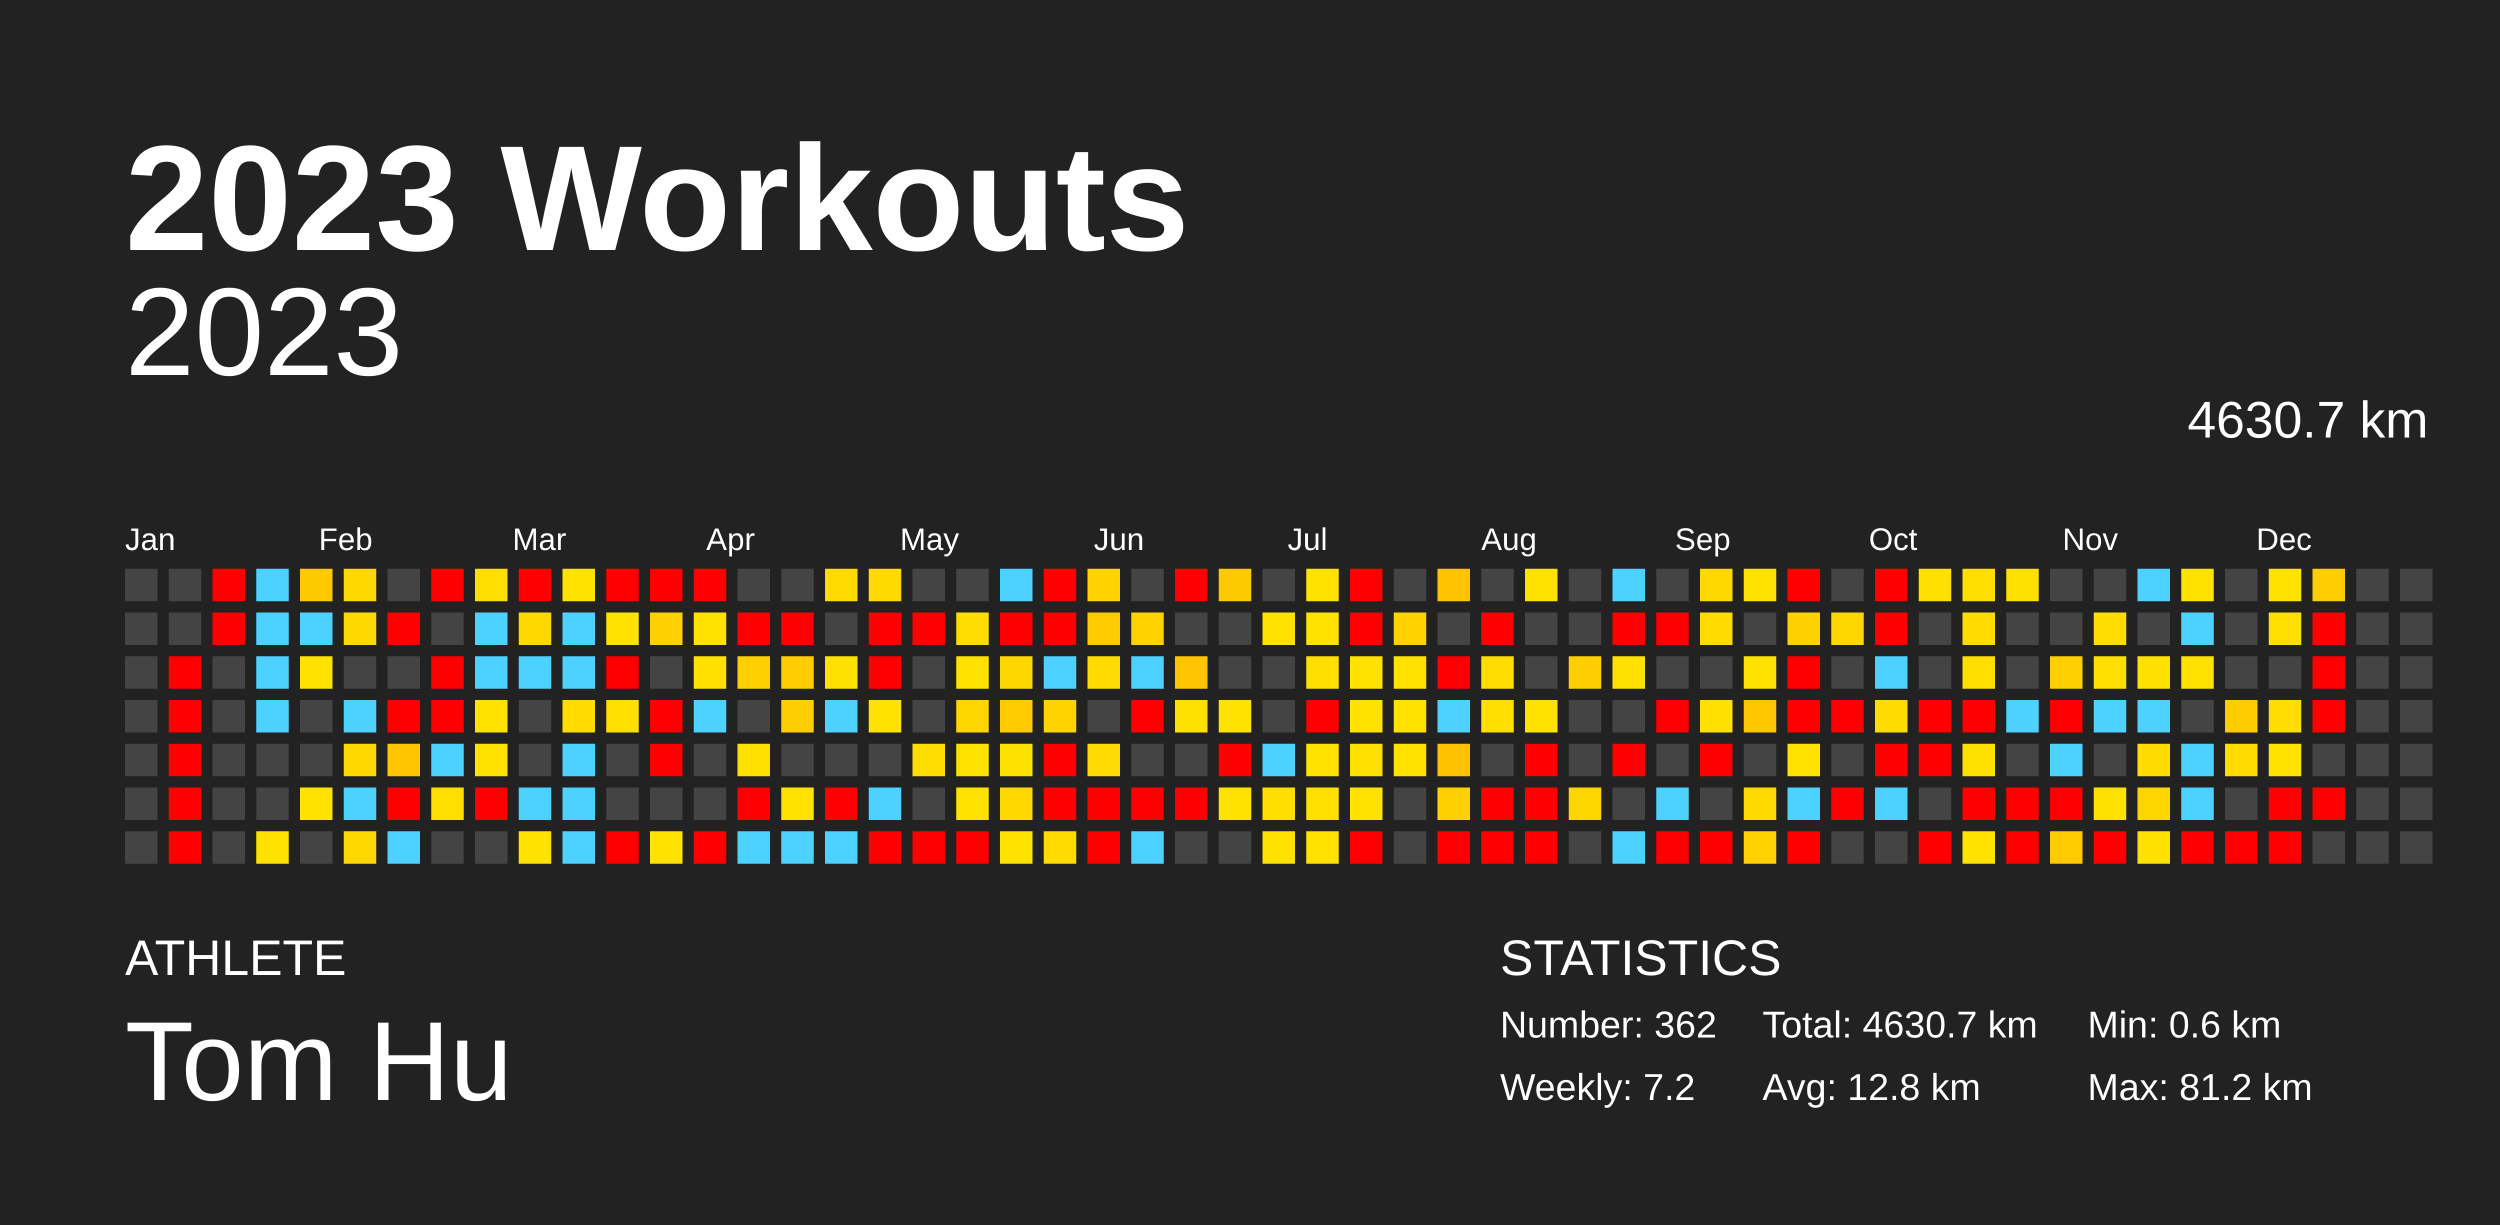
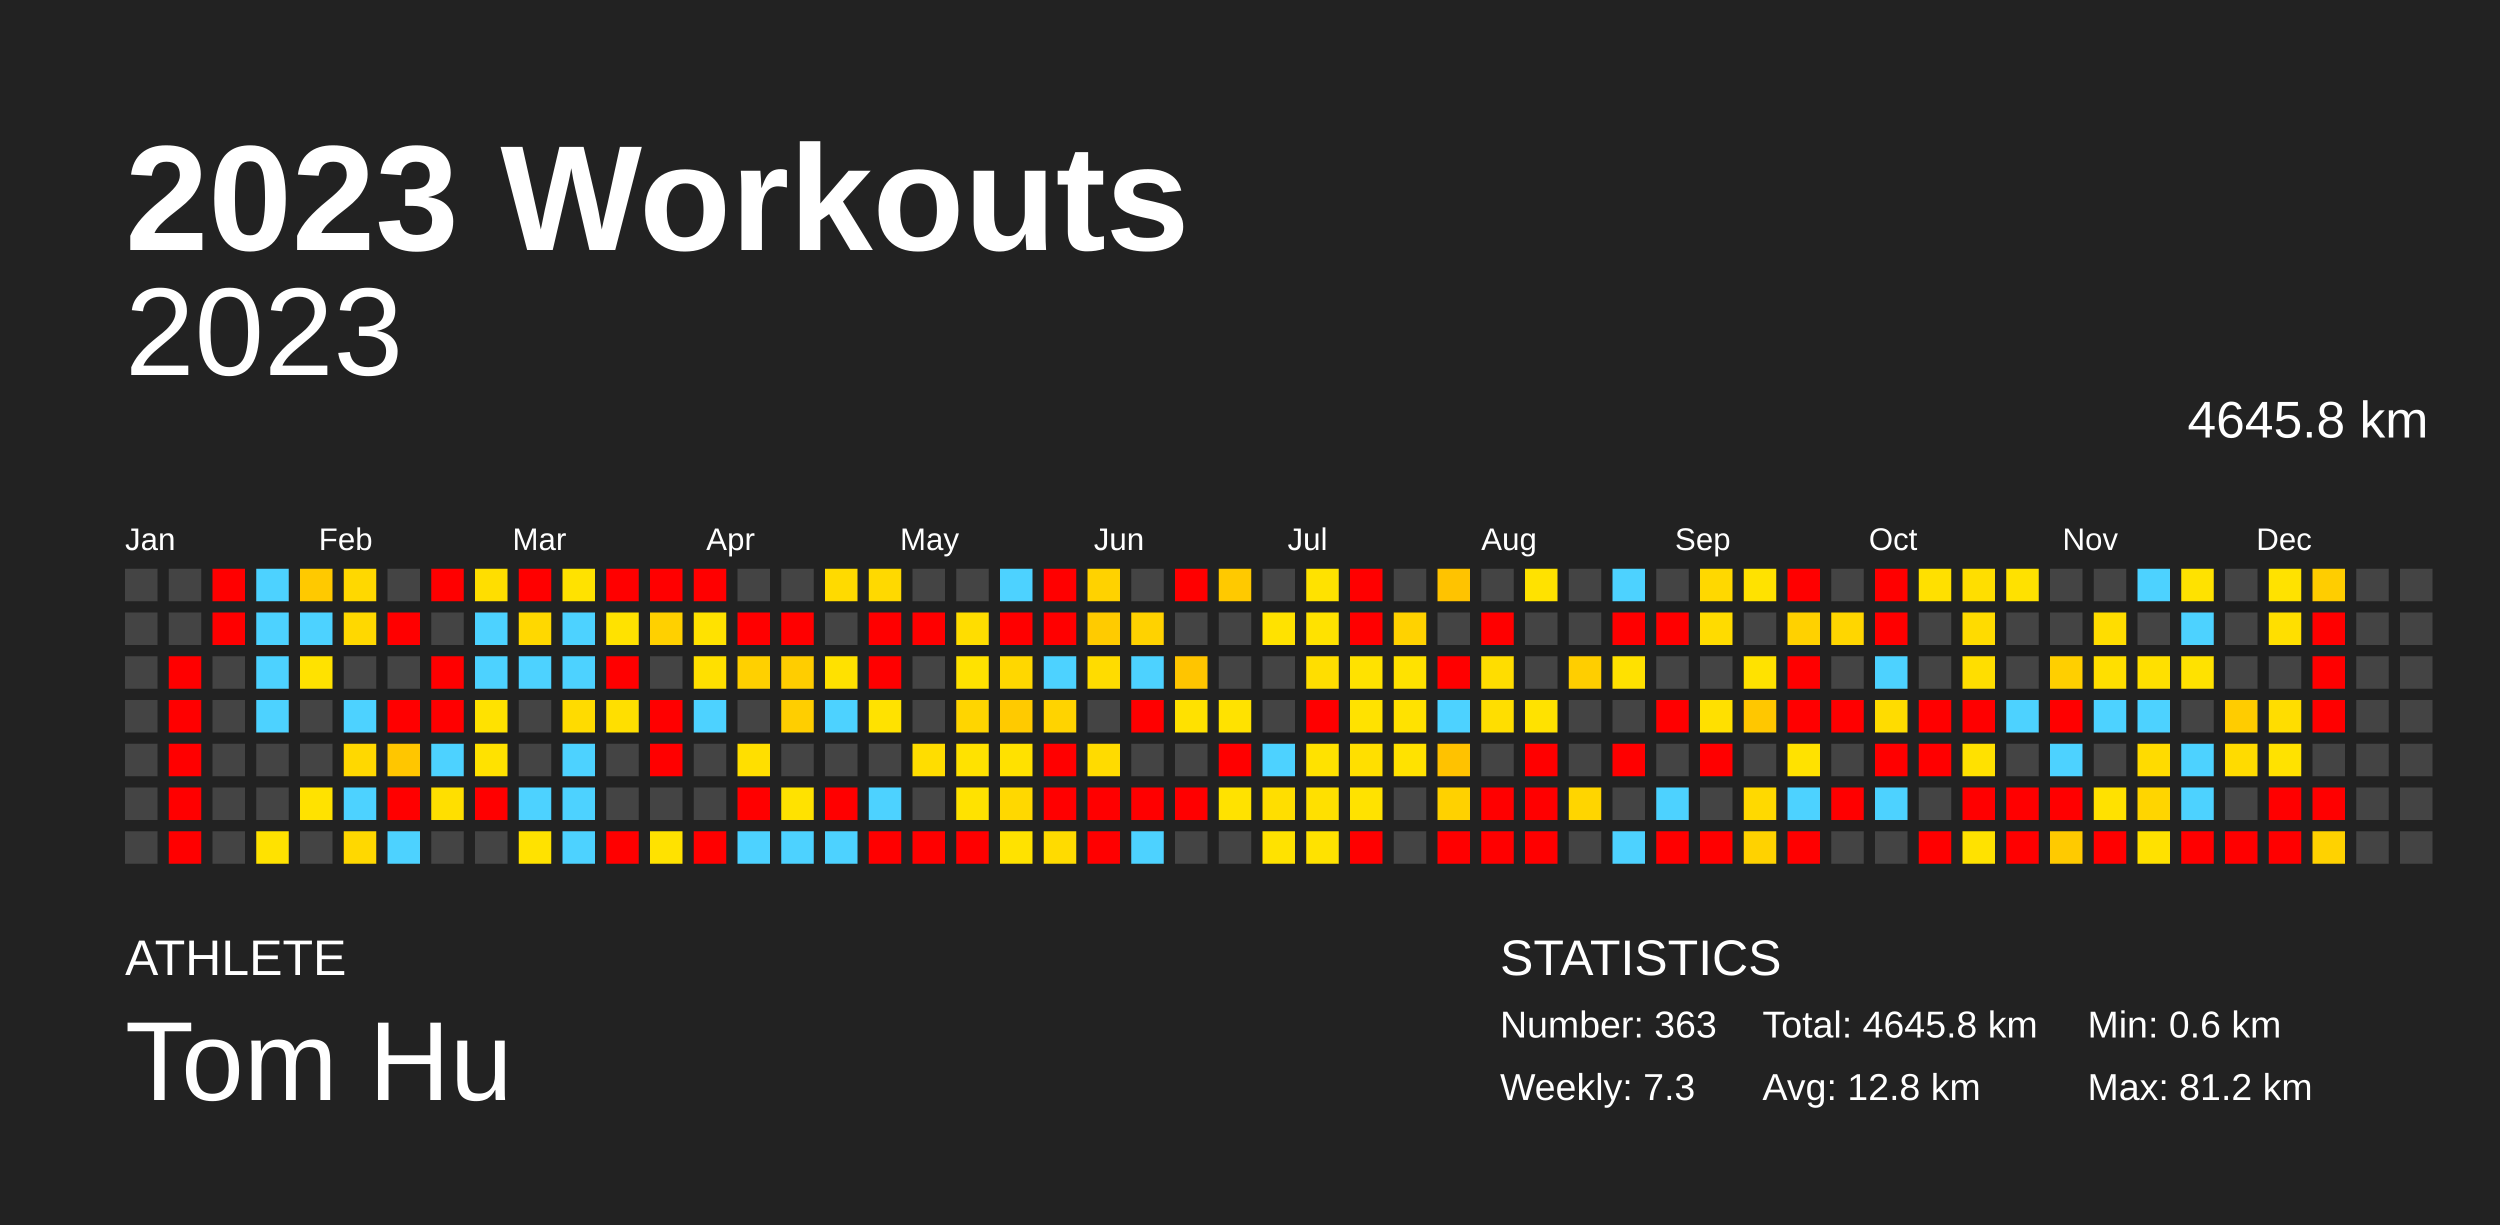
<svg xmlns="http://www.w3.org/2000/svg" baseProfile="full" height="98mm" version="1.1" viewBox="0,0,200,98" width="200mm">
  <defs />
  <rect fill="#222222" height="98" width="200" x="0" y="0" />
  <text fill="#FFFFFF" style="font-size:12px; font-family:Arial; font-weight:bold;" x="10" y="20">2023 Workouts</text>
  <text fill="#FFFFFF" style="font-size:4px; font-family:Arial" x="10" y="78">ATHLETE</text>
  <text fill="#FFFFFF" style="font-size:9px; font-family:Arial" x="10" y="88">Tom Hu</text>
  <text fill="#FFFFFF" style="font-size:4px; font-family:Arial" x="120" y="78">STATISTICS</text>
-   <text fill="#FFFFFF" style="font-size:3px; font-family:Arial" x="120" y="83">Number: 362</text>
-   <text fill="#FFFFFF" style="font-size:3px; font-family:Arial" x="120" y="88">Weekly: 7.2</text>
-   <text fill="#FFFFFF" style="font-size:3px; font-family:Arial" x="141" y="83">Total: 4630.7 km</text>
+   <text fill="#FFFFFF" style="font-size:3px; font-family:Arial" x="120" y="83">Number: 363</text>
+   <text fill="#FFFFFF" style="font-size:3px; font-family:Arial" x="120" y="88">Weekly: 7.3</text>
+   <text fill="#FFFFFF" style="font-size:3px; font-family:Arial" x="141" y="83">Total: 4645.8 km</text>
  <text fill="#FFFFFF" style="font-size:3px; font-family:Arial" x="141" y="88">Avg: 12.8 km</text>
  <text fill="#FFFFFF" style="font-size:3px; font-family:Arial" x="167" y="83">Min: 0.6 km</text>
  <text fill="#FFFFFF" style="font-size:3px; font-family:Arial" x="167" y="88">Max: 81.2 km</text>
  <text alignment-baseline="hanging" fill="#FFFFFF" style="font-size:10.0px; font-family:Arial;" x="10" y="30">2023</text>
-   <text alignment-baseline="hanging" fill="#FFFFFF" style="font-size:4.125px; font-family:Arial;" x="175" y="35">4630.7 km</text>
+   <text alignment-baseline="hanging" fill="#FFFFFF" style="font-size:4.125px; font-family:Arial;" x="175" y="35">4645.8 km</text>
  <text fill="#FFFFFF" style="font-size:2.5px; font-family:Arial" x="10.0" y="44">Jan</text>
  <text fill="#FFFFFF" style="font-size:2.5px; font-family:Arial" x="25.5" y="44">Feb</text>
  <text fill="#FFFFFF" style="font-size:2.5px; font-family:Arial" x="41.0" y="44">Mar</text>
  <text fill="#FFFFFF" style="font-size:2.5px; font-family:Arial" x="56.5" y="44">Apr</text>
  <text fill="#FFFFFF" style="font-size:2.5px; font-family:Arial" x="72.0" y="44">May</text>
  <text fill="#FFFFFF" style="font-size:2.5px; font-family:Arial" x="87.5" y="44">Jun</text>
  <text fill="#FFFFFF" style="font-size:2.5px; font-family:Arial" x="103.0" y="44">Jul</text>
  <text fill="#FFFFFF" style="font-size:2.5px; font-family:Arial" x="118.5" y="44">Aug</text>
  <text fill="#FFFFFF" style="font-size:2.5px; font-family:Arial" x="134.0" y="44">Sep</text>
  <text fill="#FFFFFF" style="font-size:2.5px; font-family:Arial" x="149.5" y="44">Oct</text>
  <text fill="#FFFFFF" style="font-size:2.5px; font-family:Arial" x="165.0" y="44">Nov</text>
  <text fill="#FFFFFF" style="font-size:2.5px; font-family:Arial" x="180.5" y="44">Dec</text>
  <rect fill="#444444" height="2.6" width="2.6" x="10.0" y="45.5" />
  <rect fill="#444444" height="2.6" width="2.6" x="10.0" y="49.0" />
  <rect fill="#444444" height="2.6" width="2.6" x="10.0" y="52.5" />
  <rect fill="#444444" height="2.6" width="2.6" x="10.0" y="56.0" />
  <rect fill="#444444" height="2.6" width="2.6" x="10.0" y="59.5" />
  <rect fill="#444444" height="2.6" width="2.6" x="10.0" y="63.0" />
  <rect fill="#444444" height="2.6" width="2.6" x="10.0" y="66.5" />
  <rect fill="#444444" height="2.6" width="2.6" x="13.5" y="45.5" />
  <rect fill="#444444" height="2.6" width="2.6" x="13.5" y="49.0" />
  <rect fill="red" height="2.6" width="2.6" x="13.5" y="52.5" />
  <rect fill="red" height="2.6" width="2.6" x="13.5" y="56.0" />
  <rect fill="red" height="2.6" width="2.6" x="13.5" y="59.5" />
  <rect fill="red" height="2.6" width="2.6" x="13.5" y="63.0" />
  <rect fill="red" height="2.6" width="2.6" x="13.5" y="66.5" />
  <rect fill="red" height="2.6" width="2.6" x="17.0" y="45.5" />
  <rect fill="red" height="2.6" width="2.6" x="17.0" y="49.0" />
  <rect fill="#444444" height="2.6" width="2.6" x="17.0" y="52.5" />
  <rect fill="#444444" height="2.6" width="2.6" x="17.0" y="56.0" />
  <rect fill="#444444" height="2.6" width="2.6" x="17.0" y="59.5" />
  <rect fill="#444444" height="2.6" width="2.6" x="17.0" y="63.0" />
  <rect fill="#444444" height="2.6" width="2.6" x="17.0" y="66.5" />
  <rect fill="#4dd2ff" height="2.6" width="2.6" x="20.5" y="45.5" />
  <rect fill="#4dd2ff" height="2.6" width="2.6" x="20.5" y="49.0" />
  <rect fill="#4dd2ff" height="2.6" width="2.6" x="20.5" y="52.5" />
  <rect fill="#4dd2ff" height="2.6" width="2.6" x="20.5" y="56.0" />
  <rect fill="#444444" height="2.6" width="2.6" x="20.5" y="59.5" />
  <rect fill="#444444" height="2.6" width="2.6" x="20.5" y="63.0" />
  <rect fill="#ffe200" height="2.6" width="2.6" x="20.5" y="66.5" />
  <rect fill="#ffc900" height="2.6" width="2.6" x="24.0" y="45.5" />
  <rect fill="#4dd2ff" height="2.6" width="2.6" x="24.0" y="49.0" />
  <rect fill="#ffe200" height="2.6" width="2.6" x="24.0" y="52.5" />
  <rect fill="#444444" height="2.6" width="2.6" x="24.0" y="56.0" />
  <rect fill="#444444" height="2.6" width="2.6" x="24.0" y="59.5" />
  <rect fill="#ffe200" height="2.6" width="2.6" x="24.0" y="63.0" />
  <rect fill="#444444" height="2.6" width="2.6" x="24.0" y="66.5" />
  <rect fill="#ffd800" height="2.6" width="2.6" x="27.5" y="45.5" />
  <rect fill="#ffd800" height="2.6" width="2.6" x="27.5" y="49.0" />
  <rect fill="#444444" height="2.6" width="2.6" x="27.5" y="52.5" />
  <rect fill="#4dd2ff" height="2.6" width="2.6" x="27.5" y="56.0" />
  <rect fill="#ffd800" height="2.6" width="2.6" x="27.5" y="59.5" />
  <rect fill="#4dd2ff" height="2.6" width="2.6" x="27.5" y="63.0" />
  <rect fill="#ffd800" height="2.6" width="2.6" x="27.5" y="66.5" />
  <rect fill="#444444" height="2.6" width="2.6" x="31.0" y="45.5" />
  <rect fill="red" height="2.6" width="2.6" x="31.0" y="49.0" />
  <rect fill="#444444" height="2.6" width="2.6" x="31.0" y="52.5" />
  <rect fill="red" height="2.6" width="2.6" x="31.0" y="56.0" />
  <rect fill="#ffc600" height="2.6" width="2.6" x="31.0" y="59.5" />
  <rect fill="red" height="2.6" width="2.6" x="31.0" y="63.0" />
  <rect fill="#4dd2ff" height="2.6" width="2.6" x="31.0" y="66.5" />
  <rect fill="red" height="2.6" width="2.6" x="34.5" y="45.5" />
  <rect fill="#444444" height="2.6" width="2.6" x="34.5" y="49.0" />
  <rect fill="red" height="2.6" width="2.6" x="34.5" y="52.5" />
  <rect fill="red" height="2.6" width="2.6" x="34.5" y="56.0" />
  <rect fill="#4dd2ff" height="2.6" width="2.6" x="34.5" y="59.5" />
  <rect fill="#ffdf00" height="2.6" width="2.6" x="34.5" y="63.0" />
  <rect fill="#444444" height="2.6" width="2.6" x="34.5" y="66.5" />
  <rect fill="#ffde00" height="2.6" width="2.6" x="38.0" y="45.5" />
  <rect fill="#4dd2ff" height="2.6" width="2.6" x="38.0" y="49.0" />
  <rect fill="#4dd2ff" height="2.6" width="2.6" x="38.0" y="52.5" />
  <rect fill="#ffe200" height="2.6" width="2.6" x="38.0" y="56.0" />
  <rect fill="#ffe200" height="2.6" width="2.6" x="38.0" y="59.5" />
  <rect fill="red" height="2.6" width="2.6" x="38.0" y="63.0" />
  <rect fill="#444444" height="2.6" width="2.6" x="38.0" y="66.5" />
  <rect fill="red" height="2.6" width="2.6" x="41.5" y="45.5" />
  <rect fill="#ffd800" height="2.6" width="2.6" x="41.5" y="49.0" />
  <rect fill="#4dd2ff" height="2.6" width="2.6" x="41.5" y="52.5" />
  <rect fill="#444444" height="2.6" width="2.6" x="41.5" y="56.0" />
  <rect fill="#444444" height="2.6" width="2.6" x="41.5" y="59.5" />
  <rect fill="#4dd2ff" height="2.6" width="2.6" x="41.5" y="63.0" />
  <rect fill="#ffe200" height="2.6" width="2.6" x="41.5" y="66.5" />
  <rect fill="#ffe200" height="2.6" width="2.6" x="45.0" y="45.5" />
  <rect fill="#4dd2ff" height="2.6" width="2.6" x="45.0" y="49.0" />
  <rect fill="#4dd2ff" height="2.6" width="2.6" x="45.0" y="52.5" />
  <rect fill="#ffdb00" height="2.6" width="2.6" x="45.0" y="56.0" />
  <rect fill="#4dd2ff" height="2.6" width="2.6" x="45.0" y="59.5" />
  <rect fill="#4dd2ff" height="2.6" width="2.6" x="45.0" y="63.0" />
  <rect fill="#4dd2ff" height="2.6" width="2.6" x="45.0" y="66.5" />
  <rect fill="red" height="2.6" width="2.6" x="48.5" y="45.5" />
  <rect fill="#ffe200" height="2.6" width="2.6" x="48.5" y="49.0" />
  <rect fill="red" height="2.6" width="2.6" x="48.5" y="52.5" />
  <rect fill="#ffdf00" height="2.6" width="2.6" x="48.5" y="56.0" />
  <rect fill="#444444" height="2.6" width="2.6" x="48.5" y="59.5" />
  <rect fill="#444444" height="2.6" width="2.6" x="48.5" y="63.0" />
  <rect fill="red" height="2.6" width="2.6" x="48.5" y="66.5" />
  <rect fill="red" height="2.6" width="2.6" x="52.0" y="45.5" />
  <rect fill="#ffd000" height="2.6" width="2.6" x="52.0" y="49.0" />
  <rect fill="#444444" height="2.6" width="2.6" x="52.0" y="52.5" />
  <rect fill="red" height="2.6" width="2.6" x="52.0" y="56.0" />
  <rect fill="red" height="2.6" width="2.6" x="52.0" y="59.5" />
  <rect fill="#444444" height="2.6" width="2.6" x="52.0" y="63.0" />
  <rect fill="#ffe200" height="2.6" width="2.6" x="52.0" y="66.5" />
  <rect fill="red" height="2.6" width="2.6" x="55.5" y="45.5" />
  <rect fill="#ffe200" height="2.6" width="2.6" x="55.5" y="49.0" />
  <rect fill="#ffe000" height="2.6" width="2.6" x="55.5" y="52.5" />
  <rect fill="#4dd2ff" height="2.6" width="2.6" x="55.5" y="56.0" />
  <rect fill="#444444" height="2.6" width="2.6" x="55.5" y="59.5" />
  <rect fill="#444444" height="2.6" width="2.6" x="55.5" y="63.0" />
  <rect fill="red" height="2.6" width="2.6" x="55.5" y="66.5" />
  <rect fill="#444444" height="2.6" width="2.6" x="59.0" y="45.5" />
  <rect fill="red" height="2.6" width="2.6" x="59.0" y="49.0" />
  <rect fill="#ffd000" height="2.6" width="2.6" x="59.0" y="52.5" />
  <rect fill="#444444" height="2.6" width="2.6" x="59.0" y="56.0" />
  <rect fill="#ffdf00" height="2.6" width="2.6" x="59.0" y="59.5" />
  <rect fill="red" height="2.6" width="2.6" x="59.0" y="63.0" />
  <rect fill="#4dd2ff" height="2.6" width="2.6" x="59.0" y="66.5" />
  <rect fill="#444444" height="2.6" width="2.6" x="62.5" y="45.5" />
  <rect fill="red" height="2.6" width="2.6" x="62.5" y="49.0" />
  <rect fill="#ffcd00" height="2.6" width="2.6" x="62.5" y="52.5" />
  <rect fill="#ffce00" height="2.6" width="2.6" x="62.5" y="56.0" />
  <rect fill="#444444" height="2.6" width="2.6" x="62.5" y="59.5" />
  <rect fill="#ffe200" height="2.6" width="2.6" x="62.5" y="63.0" />
  <rect fill="#4dd2ff" height="2.6" width="2.6" x="62.5" y="66.5" />
  <rect fill="#ffda00" height="2.6" width="2.6" x="66.0" y="45.5" />
  <rect fill="#444444" height="2.6" width="2.6" x="66.0" y="49.0" />
  <rect fill="#ffe100" height="2.6" width="2.6" x="66.0" y="52.5" />
  <rect fill="#4dd2ff" height="2.6" width="2.6" x="66.0" y="56.0" />
  <rect fill="#444444" height="2.6" width="2.6" x="66.0" y="59.5" />
  <rect fill="red" height="2.6" width="2.6" x="66.0" y="63.0" />
  <rect fill="#4dd2ff" height="2.6" width="2.6" x="66.0" y="66.5" />
  <rect fill="#ffd900" height="2.6" width="2.6" x="69.5" y="45.5" />
  <rect fill="red" height="2.6" width="2.6" x="69.5" y="49.0" />
  <rect fill="red" height="2.6" width="2.6" x="69.5" y="52.5" />
  <rect fill="#ffe200" height="2.6" width="2.6" x="69.5" y="56.0" />
  <rect fill="#444444" height="2.6" width="2.6" x="69.5" y="59.5" />
  <rect fill="#4dd2ff" height="2.6" width="2.6" x="69.5" y="63.0" />
  <rect fill="red" height="2.6" width="2.6" x="69.5" y="66.5" />
  <rect fill="#444444" height="2.6" width="2.6" x="73.0" y="45.5" />
  <rect fill="red" height="2.6" width="2.6" x="73.0" y="49.0" />
  <rect fill="#444444" height="2.6" width="2.6" x="73.0" y="52.5" />
  <rect fill="#444444" height="2.6" width="2.6" x="73.0" y="56.0" />
  <rect fill="#ffdd00" height="2.6" width="2.6" x="73.0" y="59.5" />
  <rect fill="#444444" height="2.6" width="2.6" x="73.0" y="63.0" />
  <rect fill="red" height="2.6" width="2.6" x="73.0" y="66.5" />
  <rect fill="#444444" height="2.6" width="2.6" x="76.5" y="45.5" />
  <rect fill="#ffdd00" height="2.6" width="2.6" x="76.5" y="49.0" />
  <rect fill="#ffe200" height="2.6" width="2.6" x="76.5" y="52.5" />
  <rect fill="#ffd500" height="2.6" width="2.6" x="76.5" y="56.0" />
  <rect fill="#ffe200" height="2.6" width="2.6" x="76.5" y="59.5" />
  <rect fill="#ffe200" height="2.6" width="2.6" x="76.5" y="63.0" />
  <rect fill="red" height="2.6" width="2.6" x="76.5" y="66.5" />
  <rect fill="#4dd2ff" height="2.6" width="2.6" x="80.0" y="45.5" />
  <rect fill="red" height="2.6" width="2.6" x="80.0" y="49.0" />
  <rect fill="#ffd700" height="2.6" width="2.6" x="80.0" y="52.5" />
  <rect fill="#ffca00" height="2.6" width="2.6" x="80.0" y="56.0" />
  <rect fill="#ffe100" height="2.6" width="2.6" x="80.0" y="59.5" />
  <rect fill="#ffd800" height="2.6" width="2.6" x="80.0" y="63.0" />
  <rect fill="#ffe200" height="2.6" width="2.6" x="80.0" y="66.5" />
  <rect fill="red" height="2.6" width="2.6" x="83.5" y="45.5" />
  <rect fill="red" height="2.6" width="2.6" x="83.5" y="49.0" />
  <rect fill="#4dd2ff" height="2.6" width="2.6" x="83.5" y="52.5" />
  <rect fill="#ffd300" height="2.6" width="2.6" x="83.5" y="56.0" />
  <rect fill="red" height="2.6" width="2.6" x="83.5" y="59.5" />
  <rect fill="red" height="2.6" width="2.6" x="83.5" y="63.0" />
  <rect fill="#ffdb00" height="2.6" width="2.6" x="83.5" y="66.5" />
  <rect fill="#ffd200" height="2.6" width="2.6" x="87.0" y="45.5" />
  <rect fill="#ffcb00" height="2.6" width="2.6" x="87.0" y="49.0" />
  <rect fill="#ffdc00" height="2.6" width="2.6" x="87.0" y="52.5" />
  <rect fill="#444444" height="2.6" width="2.6" x="87.0" y="56.0" />
  <rect fill="#ffdb00" height="2.6" width="2.6" x="87.0" y="59.5" />
  <rect fill="red" height="2.6" width="2.6" x="87.0" y="63.0" />
  <rect fill="red" height="2.6" width="2.6" x="87.0" y="66.5" />
  <rect fill="#444444" height="2.6" width="2.6" x="90.5" y="45.5" />
  <rect fill="#ffd200" height="2.6" width="2.6" x="90.5" y="49.0" />
  <rect fill="#4dd2ff" height="2.6" width="2.6" x="90.5" y="52.5" />
  <rect fill="red" height="2.6" width="2.6" x="90.5" y="56.0" />
  <rect fill="#444444" height="2.6" width="2.6" x="90.5" y="59.5" />
  <rect fill="red" height="2.6" width="2.6" x="90.5" y="63.0" />
  <rect fill="#4dd2ff" height="2.6" width="2.6" x="90.5" y="66.5" />
  <rect fill="red" height="2.6" width="2.6" x="94.0" y="45.5" />
  <rect fill="#444444" height="2.6" width="2.6" x="94.0" y="49.0" />
  <rect fill="#ffc500" height="2.6" width="2.6" x="94.0" y="52.5" />
  <rect fill="#ffe100" height="2.6" width="2.6" x="94.0" y="56.0" />
  <rect fill="#444444" height="2.6" width="2.6" x="94.0" y="59.5" />
  <rect fill="red" height="2.6" width="2.6" x="94.0" y="63.0" />
  <rect fill="#444444" height="2.6" width="2.6" x="94.0" y="66.5" />
  <rect fill="#ffc900" height="2.6" width="2.6" x="97.5" y="45.5" />
  <rect fill="#444444" height="2.6" width="2.6" x="97.5" y="49.0" />
  <rect fill="#444444" height="2.6" width="2.6" x="97.5" y="52.5" />
  <rect fill="#ffe200" height="2.6" width="2.6" x="97.5" y="56.0" />
  <rect fill="red" height="2.6" width="2.6" x="97.5" y="59.5" />
  <rect fill="#ffe200" height="2.6" width="2.6" x="97.5" y="63.0" />
  <rect fill="#444444" height="2.6" width="2.6" x="97.5" y="66.5" />
  <rect fill="#444444" height="2.6" width="2.6" x="101.0" y="45.5" />
  <rect fill="#ffe200" height="2.6" width="2.6" x="101.0" y="49.0" />
  <rect fill="#444444" height="2.6" width="2.6" x="101.0" y="52.5" />
  <rect fill="#444444" height="2.6" width="2.6" x="101.0" y="56.0" />
  <rect fill="#4dd2ff" height="2.6" width="2.6" x="101.0" y="59.5" />
  <rect fill="#ffde00" height="2.6" width="2.6" x="101.0" y="63.0" />
  <rect fill="#ffe200" height="2.6" width="2.6" x="101.0" y="66.5" />
  <rect fill="#ffe200" height="2.6" width="2.6" x="104.5" y="45.5" />
  <rect fill="#ffe200" height="2.6" width="2.6" x="104.5" y="49.0" />
  <rect fill="#ffde00" height="2.6" width="2.6" x="104.5" y="52.5" />
  <rect fill="red" height="2.6" width="2.6" x="104.5" y="56.0" />
  <rect fill="#ffe200" height="2.6" width="2.6" x="104.5" y="59.5" />
  <rect fill="#ffe000" height="2.6" width="2.6" x="104.5" y="63.0" />
  <rect fill="#ffe200" height="2.6" width="2.6" x="104.5" y="66.5" />
  <rect fill="red" height="2.6" width="2.6" x="108.0" y="45.5" />
  <rect fill="red" height="2.6" width="2.6" x="108.0" y="49.0" />
  <rect fill="#ffe200" height="2.6" width="2.6" x="108.0" y="52.5" />
  <rect fill="#ffe200" height="2.6" width="2.6" x="108.0" y="56.0" />
  <rect fill="#ffdf00" height="2.6" width="2.6" x="108.0" y="59.5" />
  <rect fill="#ffe200" height="2.6" width="2.6" x="108.0" y="63.0" />
  <rect fill="red" height="2.6" width="2.6" x="108.0" y="66.5" />
  <rect fill="#444444" height="2.6" width="2.6" x="111.5" y="45.5" />
  <rect fill="#ffd200" height="2.6" width="2.6" x="111.5" y="49.0" />
  <rect fill="#ffe200" height="2.6" width="2.6" x="111.5" y="52.5" />
  <rect fill="#ffe200" height="2.6" width="2.6" x="111.5" y="56.0" />
  <rect fill="#ffe200" height="2.6" width="2.6" x="111.5" y="59.5" />
  <rect fill="#444444" height="2.6" width="2.6" x="111.5" y="63.0" />
  <rect fill="#444444" height="2.6" width="2.6" x="111.5" y="66.5" />
  <rect fill="#ffc300" height="2.6" width="2.6" x="115.0" y="45.5" />
  <rect fill="#444444" height="2.6" width="2.6" x="115.0" y="49.0" />
  <rect fill="red" height="2.6" width="2.6" x="115.0" y="52.5" />
  <rect fill="#4dd2ff" height="2.6" width="2.6" x="115.0" y="56.0" />
  <rect fill="#ffc200" height="2.6" width="2.6" x="115.0" y="59.5" />
  <rect fill="#ffd100" height="2.6" width="2.6" x="115.0" y="63.0" />
  <rect fill="red" height="2.6" width="2.6" x="115.0" y="66.5" />
  <rect fill="#444444" height="2.6" width="2.6" x="118.5" y="45.5" />
  <rect fill="red" height="2.6" width="2.6" x="118.5" y="49.0" />
  <rect fill="#ffdd00" height="2.6" width="2.6" x="118.5" y="52.5" />
  <rect fill="#ffde00" height="2.6" width="2.6" x="118.5" y="56.0" />
  <rect fill="#444444" height="2.6" width="2.6" x="118.5" y="59.5" />
  <rect fill="red" height="2.6" width="2.6" x="118.5" y="63.0" />
  <rect fill="red" height="2.6" width="2.6" x="118.5" y="66.5" />
  <rect fill="#ffe200" height="2.6" width="2.6" x="122.0" y="45.5" />
  <rect fill="#444444" height="2.6" width="2.6" x="122.0" y="49.0" />
  <rect fill="#444444" height="2.6" width="2.6" x="122.0" y="52.5" />
  <rect fill="#ffe200" height="2.6" width="2.6" x="122.0" y="56.0" />
  <rect fill="red" height="2.6" width="2.6" x="122.0" y="59.5" />
  <rect fill="red" height="2.6" width="2.6" x="122.0" y="63.0" />
  <rect fill="red" height="2.6" width="2.6" x="122.0" y="66.5" />
  <rect fill="#444444" height="2.6" width="2.6" x="125.5" y="45.5" />
  <rect fill="#444444" height="2.6" width="2.6" x="125.5" y="49.0" />
  <rect fill="#ffce00" height="2.6" width="2.6" x="125.5" y="52.5" />
  <rect fill="#444444" height="2.6" width="2.6" x="125.5" y="56.0" />
  <rect fill="#444444" height="2.6" width="2.6" x="125.5" y="59.5" />
  <rect fill="#ffd500" height="2.6" width="2.6" x="125.5" y="63.0" />
  <rect fill="#444444" height="2.6" width="2.6" x="125.5" y="66.5" />
  <rect fill="#4dd2ff" height="2.6" width="2.6" x="129.0" y="45.5" />
  <rect fill="red" height="2.6" width="2.6" x="129.0" y="49.0" />
  <rect fill="#ffe100" height="2.6" width="2.6" x="129.0" y="52.5" />
  <rect fill="#444444" height="2.6" width="2.6" x="129.0" y="56.0" />
  <rect fill="red" height="2.6" width="2.6" x="129.0" y="59.5" />
  <rect fill="#444444" height="2.6" width="2.6" x="129.0" y="63.0" />
  <rect fill="#4dd2ff" height="2.6" width="2.6" x="129.0" y="66.5" />
  <rect fill="#444444" height="2.6" width="2.6" x="132.5" y="45.5" />
  <rect fill="red" height="2.6" width="2.6" x="132.5" y="49.0" />
  <rect fill="#444444" height="2.6" width="2.6" x="132.5" y="52.5" />
  <rect fill="red" height="2.6" width="2.6" x="132.5" y="56.0" />
  <rect fill="#444444" height="2.6" width="2.6" x="132.5" y="59.5" />
  <rect fill="#4dd2ff" height="2.6" width="2.6" x="132.5" y="63.0" />
  <rect fill="red" height="2.6" width="2.6" x="132.5" y="66.5" />
  <rect fill="#ffd800" height="2.6" width="2.6" x="136.0" y="45.5" />
  <rect fill="#ffdb00" height="2.6" width="2.6" x="136.0" y="49.0" />
  <rect fill="#444444" height="2.6" width="2.6" x="136.0" y="52.5" />
  <rect fill="#ffe000" height="2.6" width="2.6" x="136.0" y="56.0" />
  <rect fill="red" height="2.6" width="2.6" x="136.0" y="59.5" />
  <rect fill="#444444" height="2.6" width="2.6" x="136.0" y="63.0" />
  <rect fill="red" height="2.6" width="2.6" x="136.0" y="66.5" />
  <rect fill="#ffe200" height="2.6" width="2.6" x="139.5" y="45.5" />
  <rect fill="#444444" height="2.6" width="2.6" x="139.5" y="49.0" />
  <rect fill="#ffe200" height="2.6" width="2.6" x="139.5" y="52.5" />
  <rect fill="#ffc700" height="2.6" width="2.6" x="139.5" y="56.0" />
  <rect fill="#444444" height="2.6" width="2.6" x="139.5" y="59.5" />
  <rect fill="#ffd900" height="2.6" width="2.6" x="139.5" y="63.0" />
  <rect fill="#ffd200" height="2.6" width="2.6" x="139.5" y="66.5" />
  <rect fill="red" height="2.6" width="2.6" x="143.0" y="45.5" />
  <rect fill="#ffd100" height="2.6" width="2.6" x="143.0" y="49.0" />
  <rect fill="red" height="2.6" width="2.6" x="143.0" y="52.5" />
  <rect fill="red" height="2.6" width="2.6" x="143.0" y="56.0" />
  <rect fill="#ffe200" height="2.6" width="2.6" x="143.0" y="59.5" />
  <rect fill="#4dd2ff" height="2.6" width="2.6" x="143.0" y="63.0" />
  <rect fill="red" height="2.6" width="2.6" x="143.0" y="66.5" />
  <rect fill="#444444" height="2.6" width="2.6" x="146.5" y="45.5" />
  <rect fill="#ffd600" height="2.6" width="2.6" x="146.5" y="49.0" />
  <rect fill="#444444" height="2.6" width="2.6" x="146.5" y="52.5" />
  <rect fill="red" height="2.6" width="2.6" x="146.5" y="56.0" />
  <rect fill="#444444" height="2.6" width="2.6" x="146.5" y="59.5" />
  <rect fill="red" height="2.6" width="2.6" x="146.5" y="63.0" />
  <rect fill="#444444" height="2.6" width="2.6" x="146.5" y="66.5" />
  <rect fill="red" height="2.6" width="2.6" x="150.0" y="45.5" />
  <rect fill="red" height="2.6" width="2.6" x="150.0" y="49.0" />
  <rect fill="#4dd2ff" height="2.6" width="2.6" x="150.0" y="52.5" />
  <rect fill="#ffdc00" height="2.6" width="2.6" x="150.0" y="56.0" />
  <rect fill="red" height="2.6" width="2.6" x="150.0" y="59.5" />
  <rect fill="#4dd2ff" height="2.6" width="2.6" x="150.0" y="63.0" />
  <rect fill="#444444" height="2.6" width="2.6" x="150.0" y="66.5" />
  <rect fill="#ffe000" height="2.6" width="2.6" x="153.5" y="45.5" />
  <rect fill="#444444" height="2.6" width="2.6" x="153.5" y="49.0" />
  <rect fill="#444444" height="2.6" width="2.6" x="153.5" y="52.5" />
  <rect fill="red" height="2.6" width="2.6" x="153.5" y="56.0" />
  <rect fill="red" height="2.6" width="2.6" x="153.5" y="59.5" />
  <rect fill="#444444" height="2.6" width="2.6" x="153.5" y="63.0" />
  <rect fill="red" height="2.6" width="2.6" x="153.5" y="66.5" />
  <rect fill="#ffde00" height="2.6" width="2.6" x="157.0" y="45.5" />
  <rect fill="#ffdb00" height="2.6" width="2.6" x="157.0" y="49.0" />
  <rect fill="#ffde00" height="2.6" width="2.6" x="157.0" y="52.5" />
  <rect fill="red" height="2.6" width="2.6" x="157.0" y="56.0" />
  <rect fill="#ffe100" height="2.6" width="2.6" x="157.0" y="59.5" />
  <rect fill="red" height="2.6" width="2.6" x="157.0" y="63.0" />
  <rect fill="#ffe200" height="2.6" width="2.6" x="157.0" y="66.5" />
  <rect fill="#ffe100" height="2.6" width="2.6" x="160.5" y="45.5" />
  <rect fill="#444444" height="2.6" width="2.6" x="160.5" y="49.0" />
  <rect fill="#444444" height="2.6" width="2.6" x="160.5" y="52.5" />
  <rect fill="#4dd2ff" height="2.6" width="2.6" x="160.5" y="56.0" />
  <rect fill="#444444" height="2.6" width="2.6" x="160.5" y="59.5" />
  <rect fill="red" height="2.6" width="2.6" x="160.5" y="63.0" />
  <rect fill="red" height="2.6" width="2.6" x="160.5" y="66.5" />
  <rect fill="#444444" height="2.6" width="2.6" x="164.0" y="45.5" />
  <rect fill="#444444" height="2.6" width="2.6" x="164.0" y="49.0" />
  <rect fill="#ffcf00" height="2.6" width="2.6" x="164.0" y="52.5" />
  <rect fill="red" height="2.6" width="2.6" x="164.0" y="56.0" />
  <rect fill="#4dd2ff" height="2.6" width="2.6" x="164.0" y="59.5" />
  <rect fill="red" height="2.6" width="2.6" x="164.0" y="63.0" />
  <rect fill="#ffca00" height="2.6" width="2.6" x="164.0" y="66.5" />
  <rect fill="#444444" height="2.6" width="2.6" x="167.5" y="45.5" />
  <rect fill="#ffdd00" height="2.6" width="2.6" x="167.5" y="49.0" />
  <rect fill="#ffdf00" height="2.6" width="2.6" x="167.5" y="52.5" />
  <rect fill="#4dd2ff" height="2.6" width="2.6" x="167.5" y="56.0" />
  <rect fill="#444444" height="2.6" width="2.6" x="167.5" y="59.5" />
  <rect fill="#ffe100" height="2.6" width="2.6" x="167.5" y="63.0" />
  <rect fill="red" height="2.6" width="2.6" x="167.5" y="66.5" />
  <rect fill="#4dd2ff" height="2.6" width="2.6" x="171.0" y="45.5" />
  <rect fill="#444444" height="2.6" width="2.6" x="171.0" y="49.0" />
  <rect fill="#ffe000" height="2.6" width="2.6" x="171.0" y="52.5" />
  <rect fill="#4dd2ff" height="2.6" width="2.6" x="171.0" y="56.0" />
  <rect fill="#ffdb00" height="2.6" width="2.6" x="171.0" y="59.5" />
  <rect fill="#ffd500" height="2.6" width="2.6" x="171.0" y="63.0" />
  <rect fill="#ffe100" height="2.6" width="2.6" x="171.0" y="66.5" />
  <rect fill="#ffe200" height="2.6" width="2.6" x="174.5" y="45.5" />
  <rect fill="#4dd2ff" height="2.6" width="2.6" x="174.5" y="49.0" />
  <rect fill="#ffe200" height="2.6" width="2.6" x="174.5" y="52.5" />
  <rect fill="#444444" height="2.6" width="2.6" x="174.5" y="56.0" />
  <rect fill="#4dd2ff" height="2.6" width="2.6" x="174.5" y="59.5" />
  <rect fill="#4dd2ff" height="2.6" width="2.6" x="174.5" y="63.0" />
  <rect fill="red" height="2.6" width="2.6" x="174.5" y="66.5" />
  <rect fill="#444444" height="2.6" width="2.6" x="178.0" y="45.5" />
  <rect fill="#444444" height="2.6" width="2.6" x="178.0" y="49.0" />
  <rect fill="#444444" height="2.6" width="2.6" x="178.0" y="52.5" />
  <rect fill="#ffcc00" height="2.6" width="2.6" x="178.0" y="56.0" />
  <rect fill="#ffdb00" height="2.6" width="2.6" x="178.0" y="59.5" />
  <rect fill="#444444" height="2.6" width="2.6" x="178.0" y="63.0" />
  <rect fill="red" height="2.6" width="2.6" x="178.0" y="66.5" />
  <rect fill="#ffe200" height="2.6" width="2.6" x="181.5" y="45.5" />
  <rect fill="#ffdf00" height="2.6" width="2.6" x="181.5" y="49.0" />
  <rect fill="#444444" height="2.6" width="2.6" x="181.5" y="52.5" />
  <rect fill="#ffdd00" height="2.6" width="2.6" x="181.5" y="56.0" />
  <rect fill="#ffe200" height="2.6" width="2.6" x="181.5" y="59.5" />
  <rect fill="red" height="2.6" width="2.6" x="181.5" y="63.0" />
  <rect fill="red" height="2.6" width="2.6" x="181.5" y="66.5" />
  <rect fill="#ffcd00" height="2.6" width="2.6" x="185.0" y="45.5" />
  <rect fill="red" height="2.6" width="2.6" x="185.0" y="49.0" />
  <rect fill="red" height="2.6" width="2.6" x="185.0" y="52.5" />
  <rect fill="red" height="2.6" width="2.6" x="185.0" y="56.0" />
  <rect fill="#444444" height="2.6" width="2.6" x="185.0" y="59.5" />
  <rect fill="red" height="2.6" width="2.6" x="185.0" y="63.0" />
-   <rect fill="#444444" height="2.6" width="2.6" x="185.0" y="66.5" />
+   <rect fill="#ffd200" height="2.6" width="2.6" x="185.0" y="66.5" />
  <rect fill="#444444" height="2.6" width="2.6" x="188.5" y="45.5" />
  <rect fill="#444444" height="2.6" width="2.6" x="188.5" y="49.0" />
  <rect fill="#444444" height="2.6" width="2.6" x="188.5" y="52.5" />
  <rect fill="#444444" height="2.6" width="2.6" x="188.5" y="56.0" />
  <rect fill="#444444" height="2.6" width="2.6" x="188.5" y="59.5" />
  <rect fill="#444444" height="2.6" width="2.6" x="188.5" y="63.0" />
  <rect fill="#444444" height="2.6" width="2.6" x="188.5" y="66.5" />
  <rect fill="#444444" height="2.6" width="2.6" x="192.0" y="45.5" />
  <rect fill="#444444" height="2.6" width="2.6" x="192.0" y="49.0" />
  <rect fill="#444444" height="2.6" width="2.6" x="192.0" y="52.5" />
  <rect fill="#444444" height="2.6" width="2.6" x="192.0" y="56.0" />
  <rect fill="#444444" height="2.6" width="2.6" x="192.0" y="59.5" />
  <rect fill="#444444" height="2.6" width="2.6" x="192.0" y="63.0" />
  <rect fill="#444444" height="2.6" width="2.6" x="192.0" y="66.5" />
</svg>
